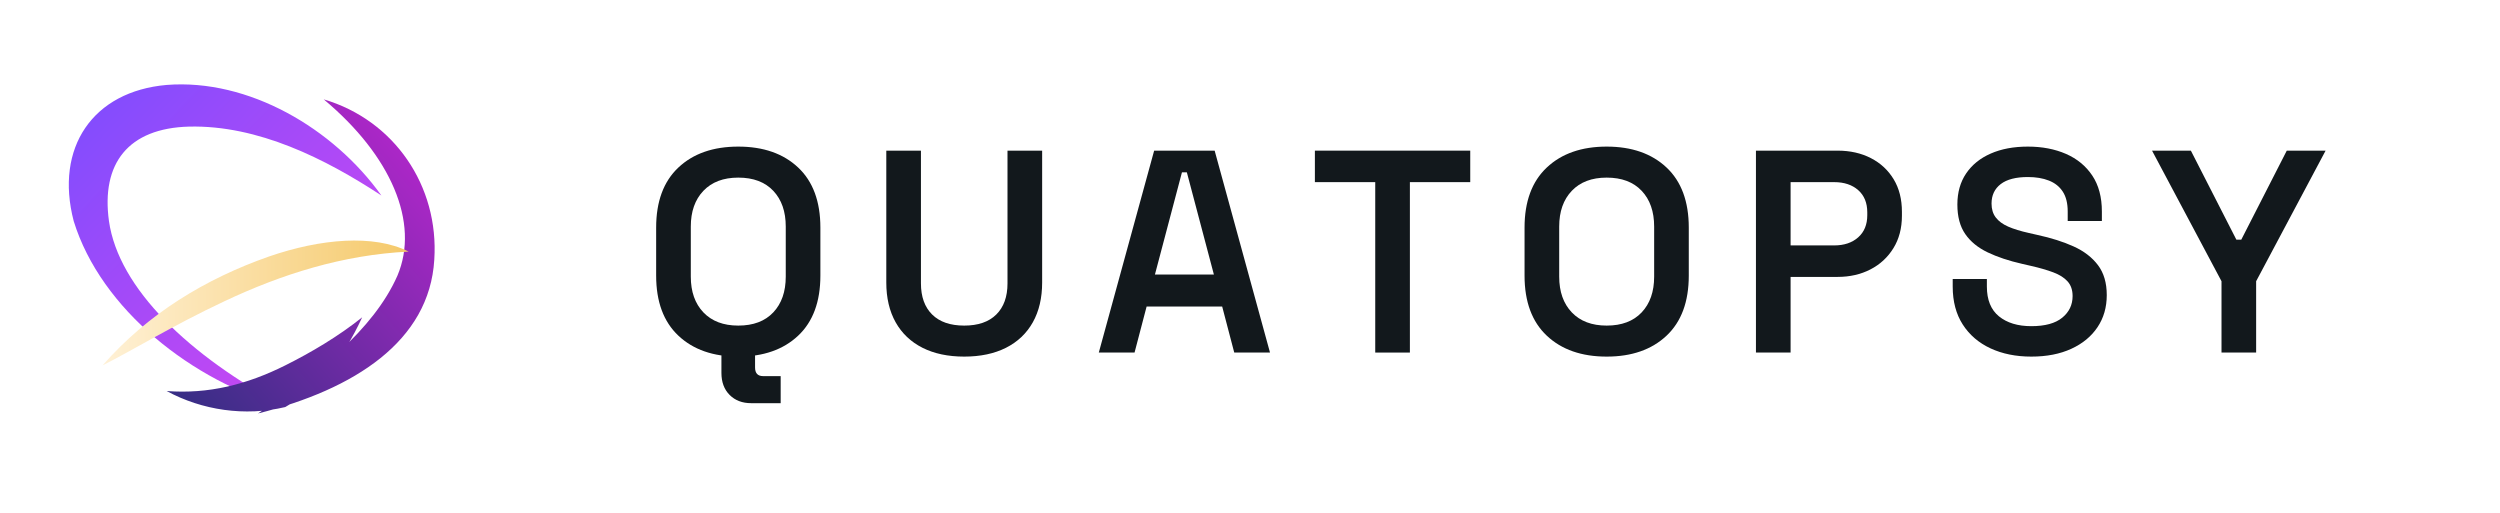
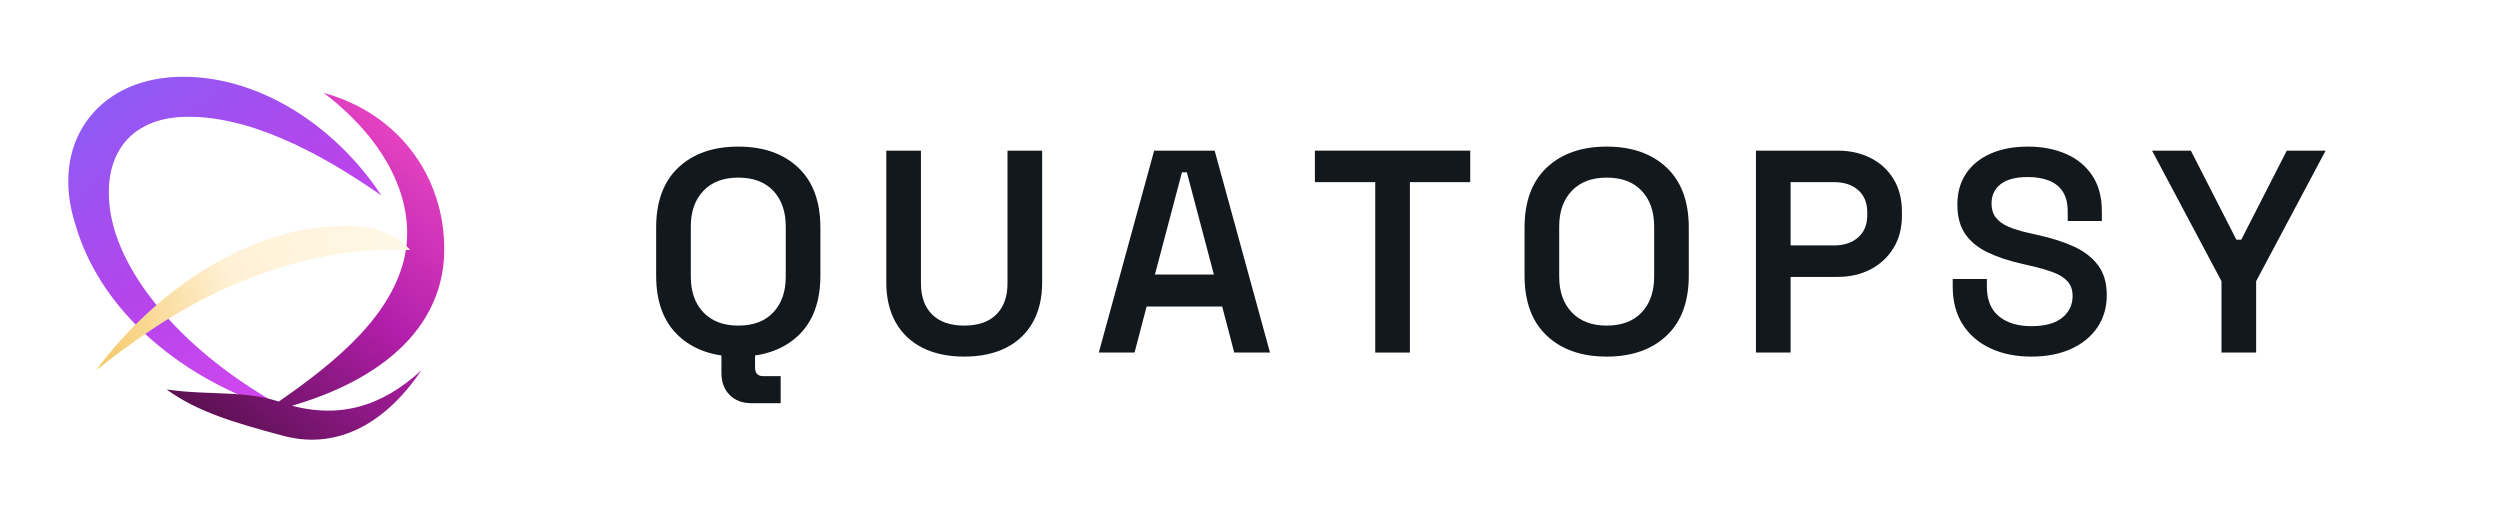
<svg xmlns="http://www.w3.org/2000/svg" viewBox="0 0 156 32" role="img" aria-label="Quatopsy">
  <g transform="translate(0,0)">
    <defs>
-       <linearGradient id="qa" x1="0" y1="0" x2="1" y2="1">
-         <stop stop-color="#7c4dff" />
+       <linearGradient id="qa" gradientUnits="userSpaceOnUse" x1="5" y1="6" x2="20" y2="26">
+         <stop stop-color="#8b5cf6" />
+         <stop offset="0.48" stop-color="#b445eb" />
        <stop offset="1" stop-color="#d946ef" />
      </linearGradient>
-       <linearGradient id="qb" x1="0" y1="1" x2="1" y2="0">
-         <stop stop-color="#312e81" />
-         <stop offset="1" stop-color="#c026d3" />
+       <linearGradient id="qb" gradientUnits="userSpaceOnUse" x1="12" y1="26" x2="27" y2="8">
+         <stop stop-color="#58104f" />
+         <stop offset="0.52" stop-color="#b21eaa" />
+         <stop offset="1" stop-color="#ec48c6" />
      </linearGradient>
-       <linearGradient id="qc" x1="0" y1="0" x2="1" y2="0">
-         <stop stop-color="#fff1d6" />
-         <stop offset="1" stop-color="#f5c96a" />
+       <linearGradient id="qc" gradientUnits="userSpaceOnUse" x1="6" y1="22" x2="26" y2="15">
+         <stop stop-color="#f5c96a" />
+         <stop offset="0.45" stop-color="#fff1d6" />
+         <stop offset="1" stop-color="#fff8e8" />
      </linearGradient>
    </defs>
-     <path d="M4.6 13.8 C3.4 9.2 5.8 5.7 10.4 5.3 C15.5 4.9 20.8 8.0 23.8 12.2 C20.3 9.9 16.1 7.8 11.8 7.9 C8.0 8.0 6.3 10.2 6.8 13.8 C7.4 18.0 11.8 22.2 17.8 25.4 C12.0 23.8 6.3 19.3 4.6 13.8 Z" fill="url(#qa)" />
-     <path d="M20.2 6.2 C24.6 7.5 27.4 11.6 27.1 16.2 C26.8 21.3 22.1 24.3 16.1 25.8 C19.7 23.4 23.3 20.6 24.8 17.2 C26.2 13.9 24.4 9.7 20.2 6.2 Z M17.8 25.4 C15.3 26.0 12.6 25.6 10.4 24.4 C13.0 24.6 15.4 24.0 17.8 22.8 C19.4 22.0 21.1 21.0 22.6 19.8 C21.4 22.4 19.9 24.2 17.8 25.4 Z" fill="url(#qb)" />
-     <path d="M6.4 22.8 C9.2 19.6 12.8 17.4 16.8 16.0 C20.0 14.9 23.3 14.6 25.5 15.7 C21.4 15.9 17.6 17.1 14.0 18.8 C10.8 20.3 8.2 21.9 6.4 22.8 Z" fill="url(#qc)" />
+     <path d="M4.7 14.0 C3.1 9.0 6.0 5.0 11.0 4.8 C16.0 4.6 20.9 7.8 23.8 12.2 C19.8 9.4 15.3 7.1 11.3 7.3 C7.7 7.5 6.2 10.2 7.0 13.8 C8.0 18.1 12.5 22.8 18.6 25.9 C12.2 24.3 6.4 19.9 4.7 14.0 Z" fill="url(#qa)" />
+     <path d="M20.2 5.8 C25.0 7.1 28.0 11.3 27.7 16.2 C27.3 21.4 22.4 24.5 16.3 25.8 C20.5 23.0 24.0 20.2 25.1 16.6 C26.2 13.0 24.3 8.9 20.2 5.8 Z M17.8 25.2 C21.1 26.2 23.8 25.4 26.3 23.1 C23.8 26.8 20.7 28.0 17.7 27.2 C14.7 26.4 12.3 25.7 10.4 24.3 C13.0 24.7 15.5 24.3 17.8 25.2 Z" fill="url(#qb)" />
+     <path d="M6.0 23.1 C9.7 18.1 15.7 14.0 21.7 14.1 C23.5 14.1 24.8 14.7 25.6 15.6 C21.1 15.4 16.8 16.6 13.0 18.5 C9.8 20.1 7.3 22.1 6.0 23.1 Z" fill="url(#qc)" />
  </g>
  <g transform="translate(40,0)" fill="#12181c">
    <path d="M6.068 22.252Q3.721 22.252 2.332 20.947Q0.944 19.642 0.944 17.196V14.204Q0.944 11.758 2.332 10.453Q3.721 9.148 6.068 9.148Q8.416 9.148 9.804 10.453Q11.192 11.758 11.192 14.204V17.196Q11.192 19.642 9.804 20.947Q8.416 22.252 6.068 22.252ZM6.068 20.317Q7.476 20.317 8.253 19.493Q9.031 18.668 9.031 17.262V14.138Q9.031 12.732 8.253 11.907Q7.476 11.083 6.068 11.083Q4.679 11.083 3.892 11.907Q3.106 12.732 3.106 14.138V17.262Q3.106 18.668 3.892 19.493Q4.679 20.317 6.068 20.317ZM6.871 25.158Q6.043 25.158 5.53 24.645Q5.017 24.133 5.017 23.268V22.0H7.116V22.93Q7.116 23.47 7.62 23.47H8.714V25.158Z" />
    <path d="M20.167 22.252Q18.654 22.252 17.563 21.701Q16.472 21.149 15.888 20.111Q15.305 19.072 15.305 17.626V9.4H17.467V17.685Q17.467 18.931 18.164 19.624Q18.862 20.317 20.167 20.317Q21.472 20.317 22.17 19.624Q22.868 18.931 22.868 17.685V9.4H25.03V17.626Q25.03 19.072 24.448 20.111Q23.866 21.149 22.774 21.701Q21.681 22.252 20.167 22.252Z" />
    <path d="M28.565 22.0 32.019 9.4H35.794L39.248 22.0H37.017L36.264 19.127H31.549L30.796 22.0ZM32.067 17.133H35.747L34.059 10.752H33.754Z" />
    <path d="M45.815 22.0V11.365H42.049V9.4H51.743V11.365H47.977V22.0Z" />
    <path d="M60.256 22.252Q57.909 22.252 56.52 20.947Q55.132 19.642 55.132 17.196V14.204Q55.132 11.758 56.52 10.453Q57.909 9.148 60.256 9.148Q62.604 9.148 63.992 10.453Q65.38 11.758 65.38 14.204V17.196Q65.38 19.642 63.992 20.947Q62.604 22.252 60.256 22.252ZM60.256 20.317Q61.664 20.317 62.441 19.493Q63.219 18.668 63.219 17.262V14.138Q63.219 12.732 62.441 11.907Q61.664 11.083 60.256 11.083Q58.867 11.083 58.08 11.907Q57.294 12.732 57.294 14.138V17.262Q57.294 18.668 58.08 19.493Q58.867 20.317 60.256 20.317Z" />
    <path d="M69.571 22.0V9.4H74.664Q75.839 9.4 76.745 9.868Q77.651 10.335 78.165 11.187Q78.68 12.038 78.68 13.216V13.462Q78.68 14.626 78.149 15.486Q77.618 16.347 76.712 16.813Q75.806 17.279 74.664 17.279H71.733V22.0ZM71.733 15.314H74.449Q75.383 15.314 75.95 14.811Q76.518 14.309 76.518 13.429V13.249Q76.518 12.367 75.954 11.866Q75.389 11.365 74.449 11.365H71.733Z" />
    <path d="M86.755 22.252Q85.316 22.252 84.209 21.738Q83.103 21.224 82.476 20.25Q81.849 19.277 81.849 17.883V17.408H83.981V17.883Q83.981 19.124 84.735 19.739Q85.489 20.353 86.755 20.353Q88.039 20.353 88.684 19.824Q89.33 19.296 89.33 18.474Q89.33 17.911 89.02 17.563Q88.711 17.216 88.128 16.996Q87.545 16.776 86.726 16.59L86.183 16.465Q84.934 16.181 84.027 15.746Q83.121 15.311 82.63 14.602Q82.14 13.893 82.14 12.763Q82.14 11.633 82.686 10.825Q83.232 10.017 84.22 9.583Q85.208 9.148 86.539 9.148Q87.87 9.148 88.914 9.602Q89.957 10.057 90.557 10.953Q91.157 11.849 91.157 13.198V13.792H89.025V13.198Q89.025 12.431 88.719 11.96Q88.413 11.489 87.853 11.268Q87.294 11.047 86.539 11.047Q85.418 11.047 84.845 11.487Q84.272 11.926 84.272 12.704Q84.272 13.222 84.534 13.568Q84.796 13.914 85.309 14.14Q85.822 14.365 86.597 14.537L87.14 14.661Q88.427 14.94 89.396 15.379Q90.365 15.818 90.913 16.545Q91.462 17.272 91.462 18.414Q91.462 19.557 90.883 20.419Q90.305 21.281 89.248 21.766Q88.191 22.252 86.755 22.252Z" />
    <path d="M98.622 22.0V17.549L94.287 9.4H96.71L99.55 14.957H99.855L102.695 9.4H105.118L100.783 17.549V22.0Z" />
  </g>
</svg>
